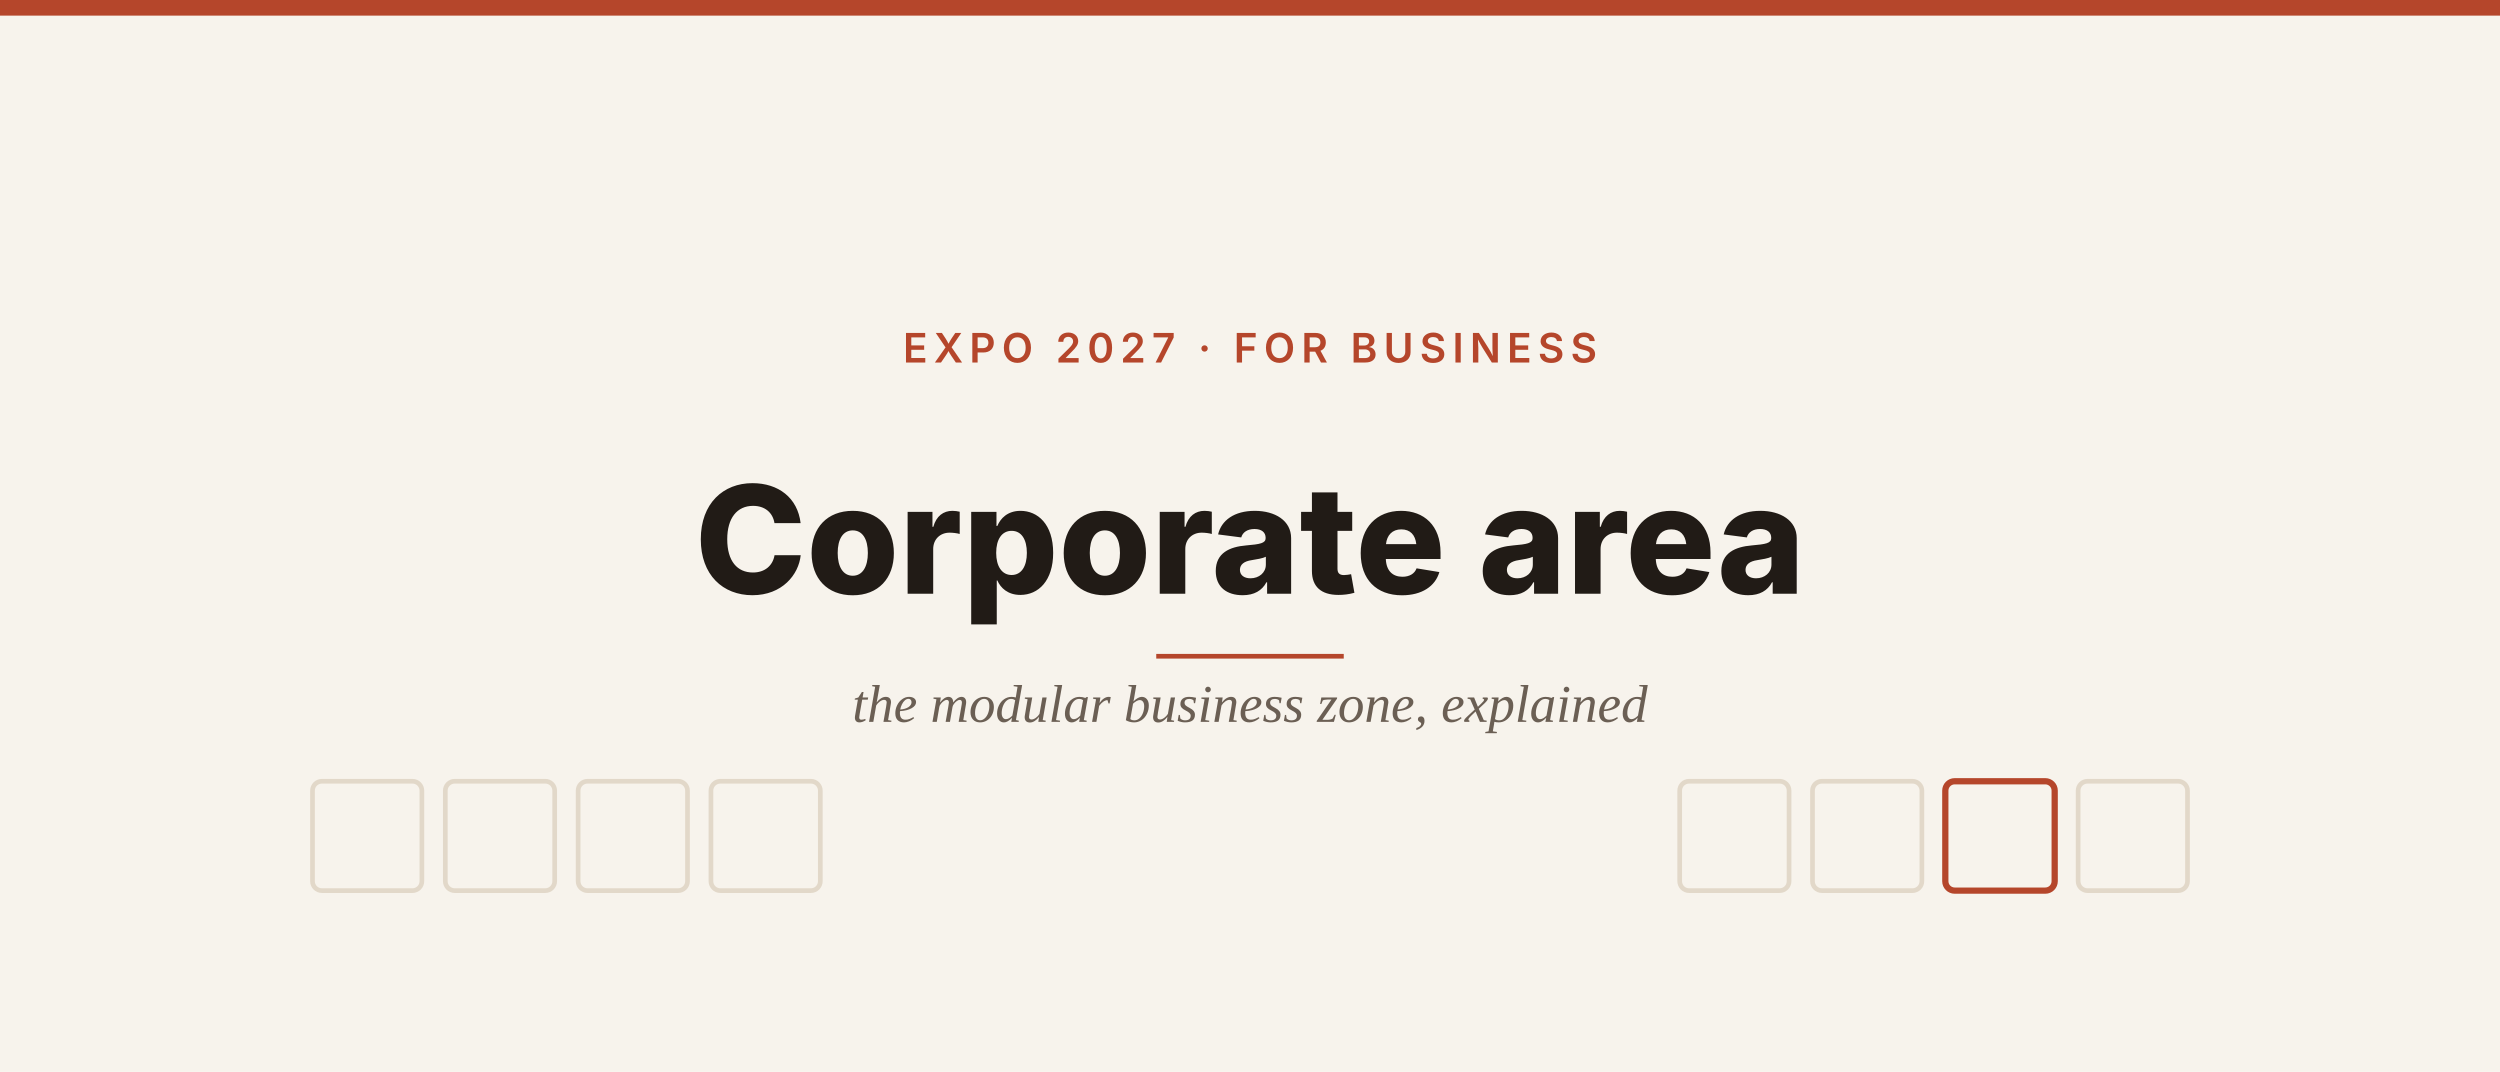
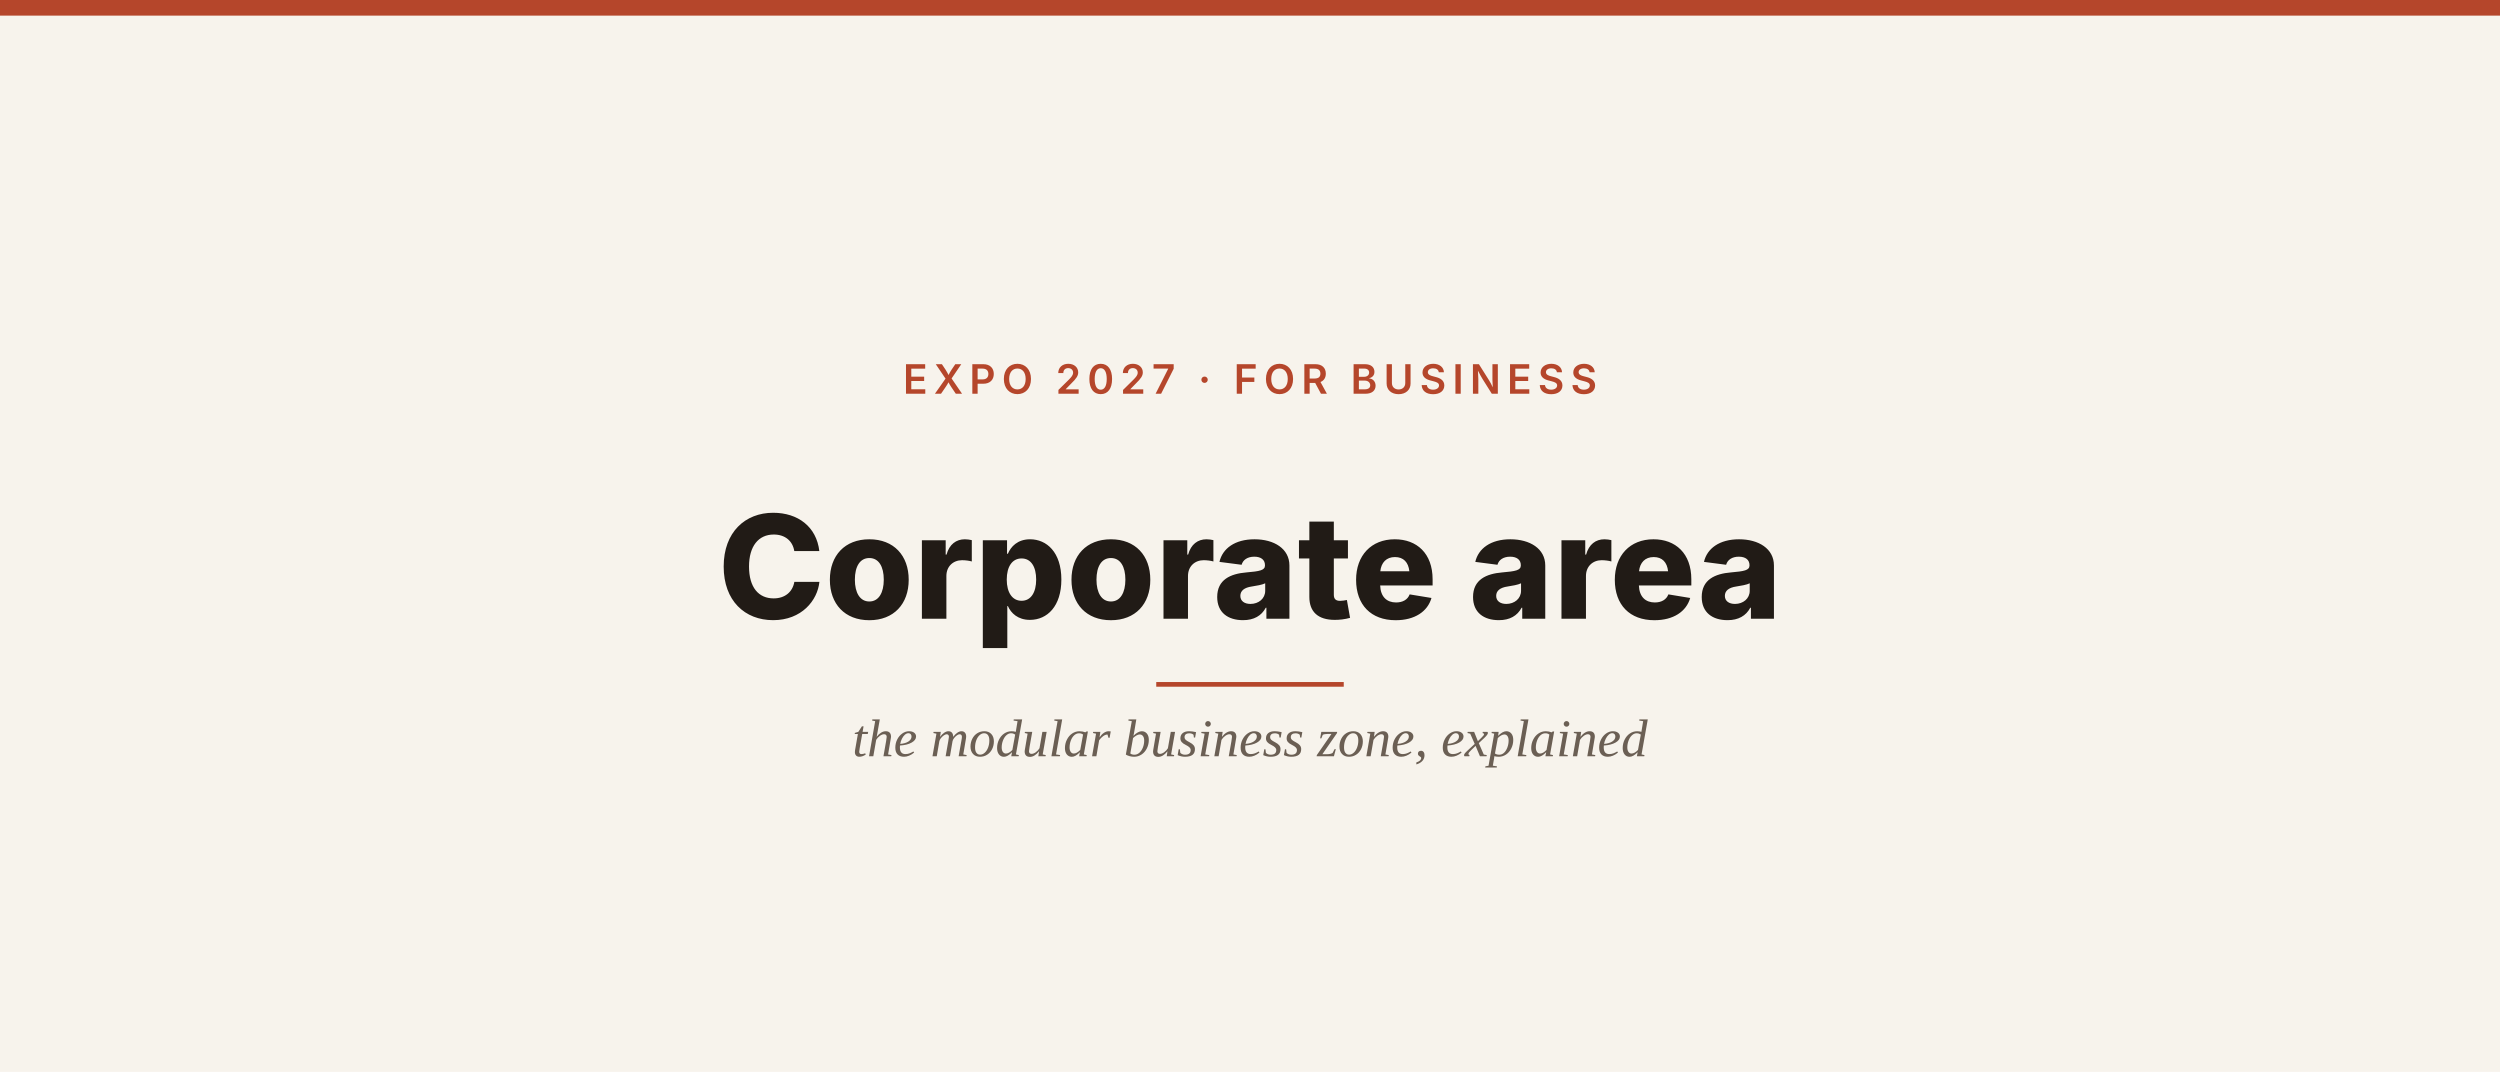
<svg xmlns="http://www.w3.org/2000/svg" width="1600" height="686" viewBox="0 0 1600 686" role="img" aria-label="Expo 2027 corporate and best practice area">
  <rect width="1600" height="686" fill="#f7f3ec" />
  <rect x="0" y="0" width="1600" height="10" fill="#b5462b" />
-   <g stroke="#e2d8c9" stroke-width="3" fill="none">
-     <rect x="200" y="500" width="70" height="70" rx="6" />
-     <rect x="285" y="500" width="70" height="70" rx="6" />
-     <rect x="370" y="500" width="70" height="70" rx="6" />
-     <rect x="455" y="500" width="70" height="70" rx="6" />
-     <rect x="1075" y="500" width="70" height="70" rx="6" />
-     <rect x="1160" y="500" width="70" height="70" rx="6" />
-     <rect x="1330" y="500" width="70" height="70" rx="6" />
-   </g>
-   <rect x="1245" y="500" width="70" height="70" rx="6" fill="none" stroke="#b5462b" stroke-width="4" />
-   <text x="800" y="232" text-anchor="middle" font-family="Inter, Arial, Helvetica, sans-serif" font-size="26" letter-spacing="4" font-weight="600" fill="#b5462b">EXPO 2027 · FOR BUSINESS</text>
-   <text x="800" y="380" text-anchor="middle" font-family="Inter, Arial, Helvetica, sans-serif" font-size="96" font-weight="800" fill="#211b16">Corporate area</text>
-   <line x1="740" y1="420" x2="860" y2="420" stroke="#b5462b" stroke-width="3" />
-   <text x="800" y="462" text-anchor="middle" font-family="Georgia, 'Times New Roman', serif" font-style="italic" font-size="34" fill="#6b5f54">the modular business zone, explained</text>
+   <text x="800" y="252" text-anchor="middle" font-family="Inter, Arial, Helvetica, sans-serif" font-size="26" letter-spacing="4" font-weight="600" fill="#b5462b">EXPO 2027 · FOR BUSINESS</text>
+   <text x="800" y="396" text-anchor="middle" font-family="Inter, Arial, Helvetica, sans-serif" font-size="92" font-weight="800" fill="#211b16">Corporate area</text>
+   <line x1="740" y1="438" x2="860" y2="438" stroke="#b5462b" stroke-width="3" />
+   <text x="800" y="484" text-anchor="middle" font-family="Georgia, 'Times New Roman', serif" font-style="italic" font-size="34" fill="#6b5f54">the modular business zone, explained</text>
</svg>
